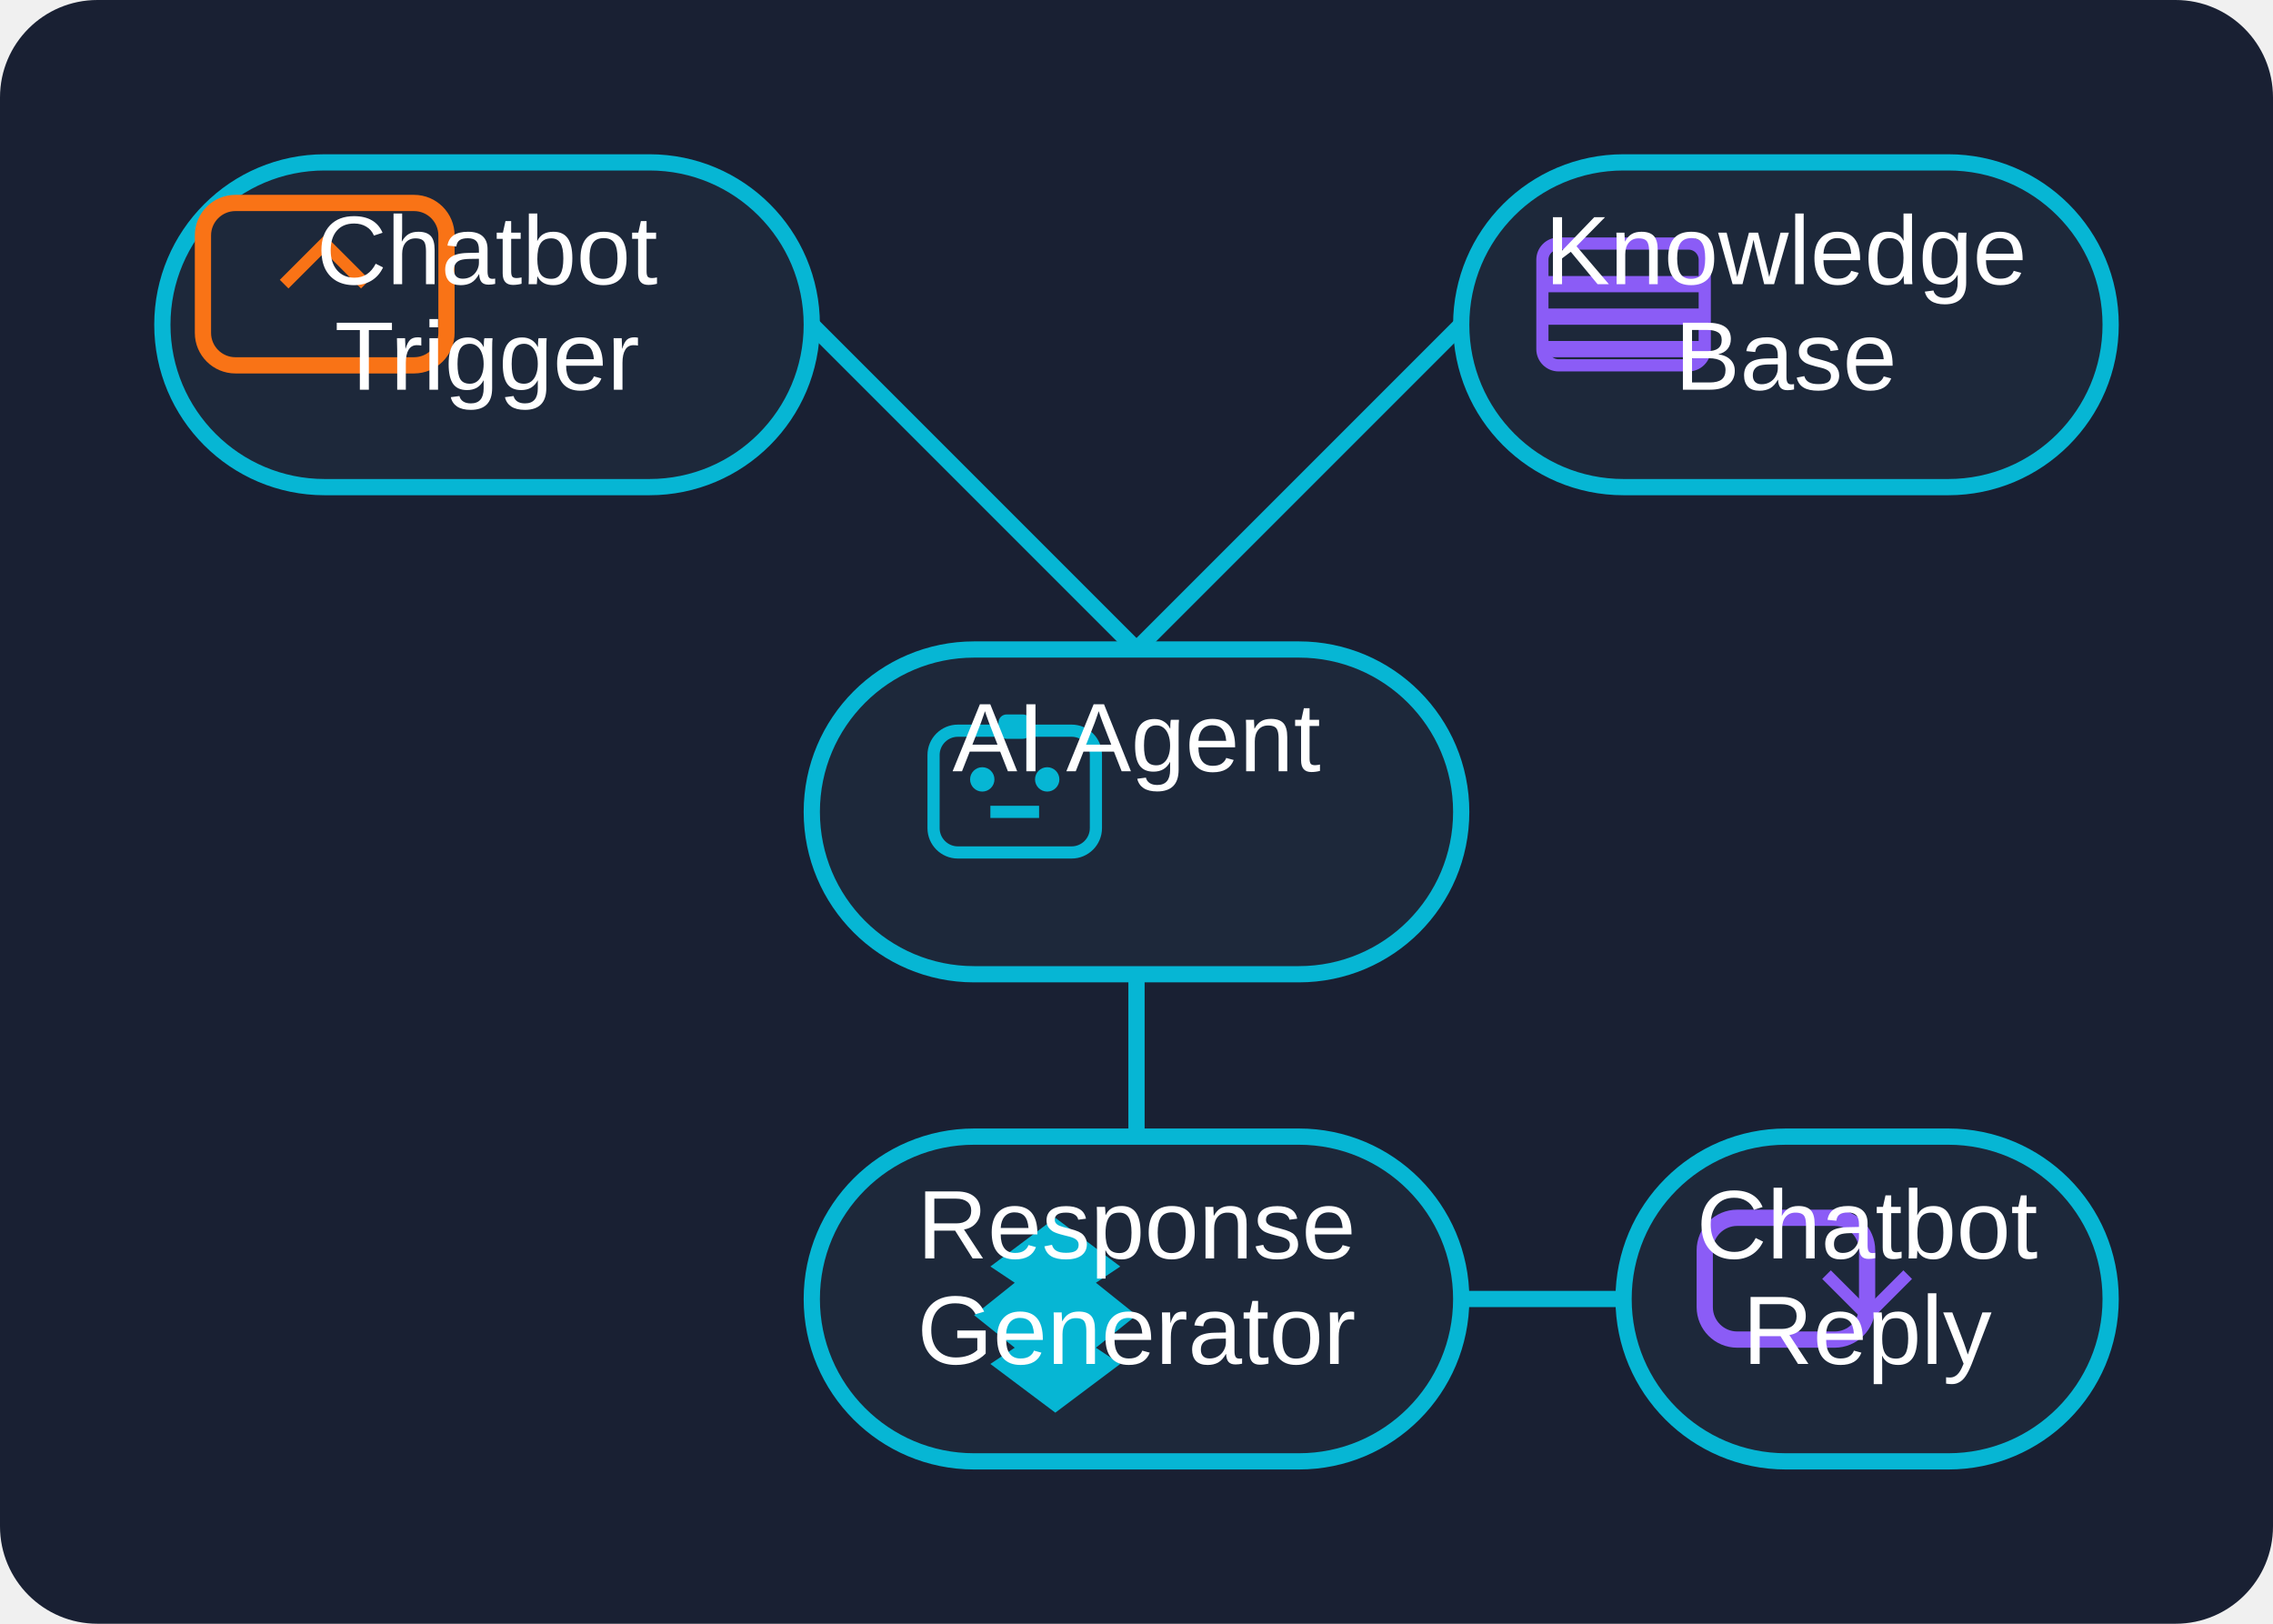
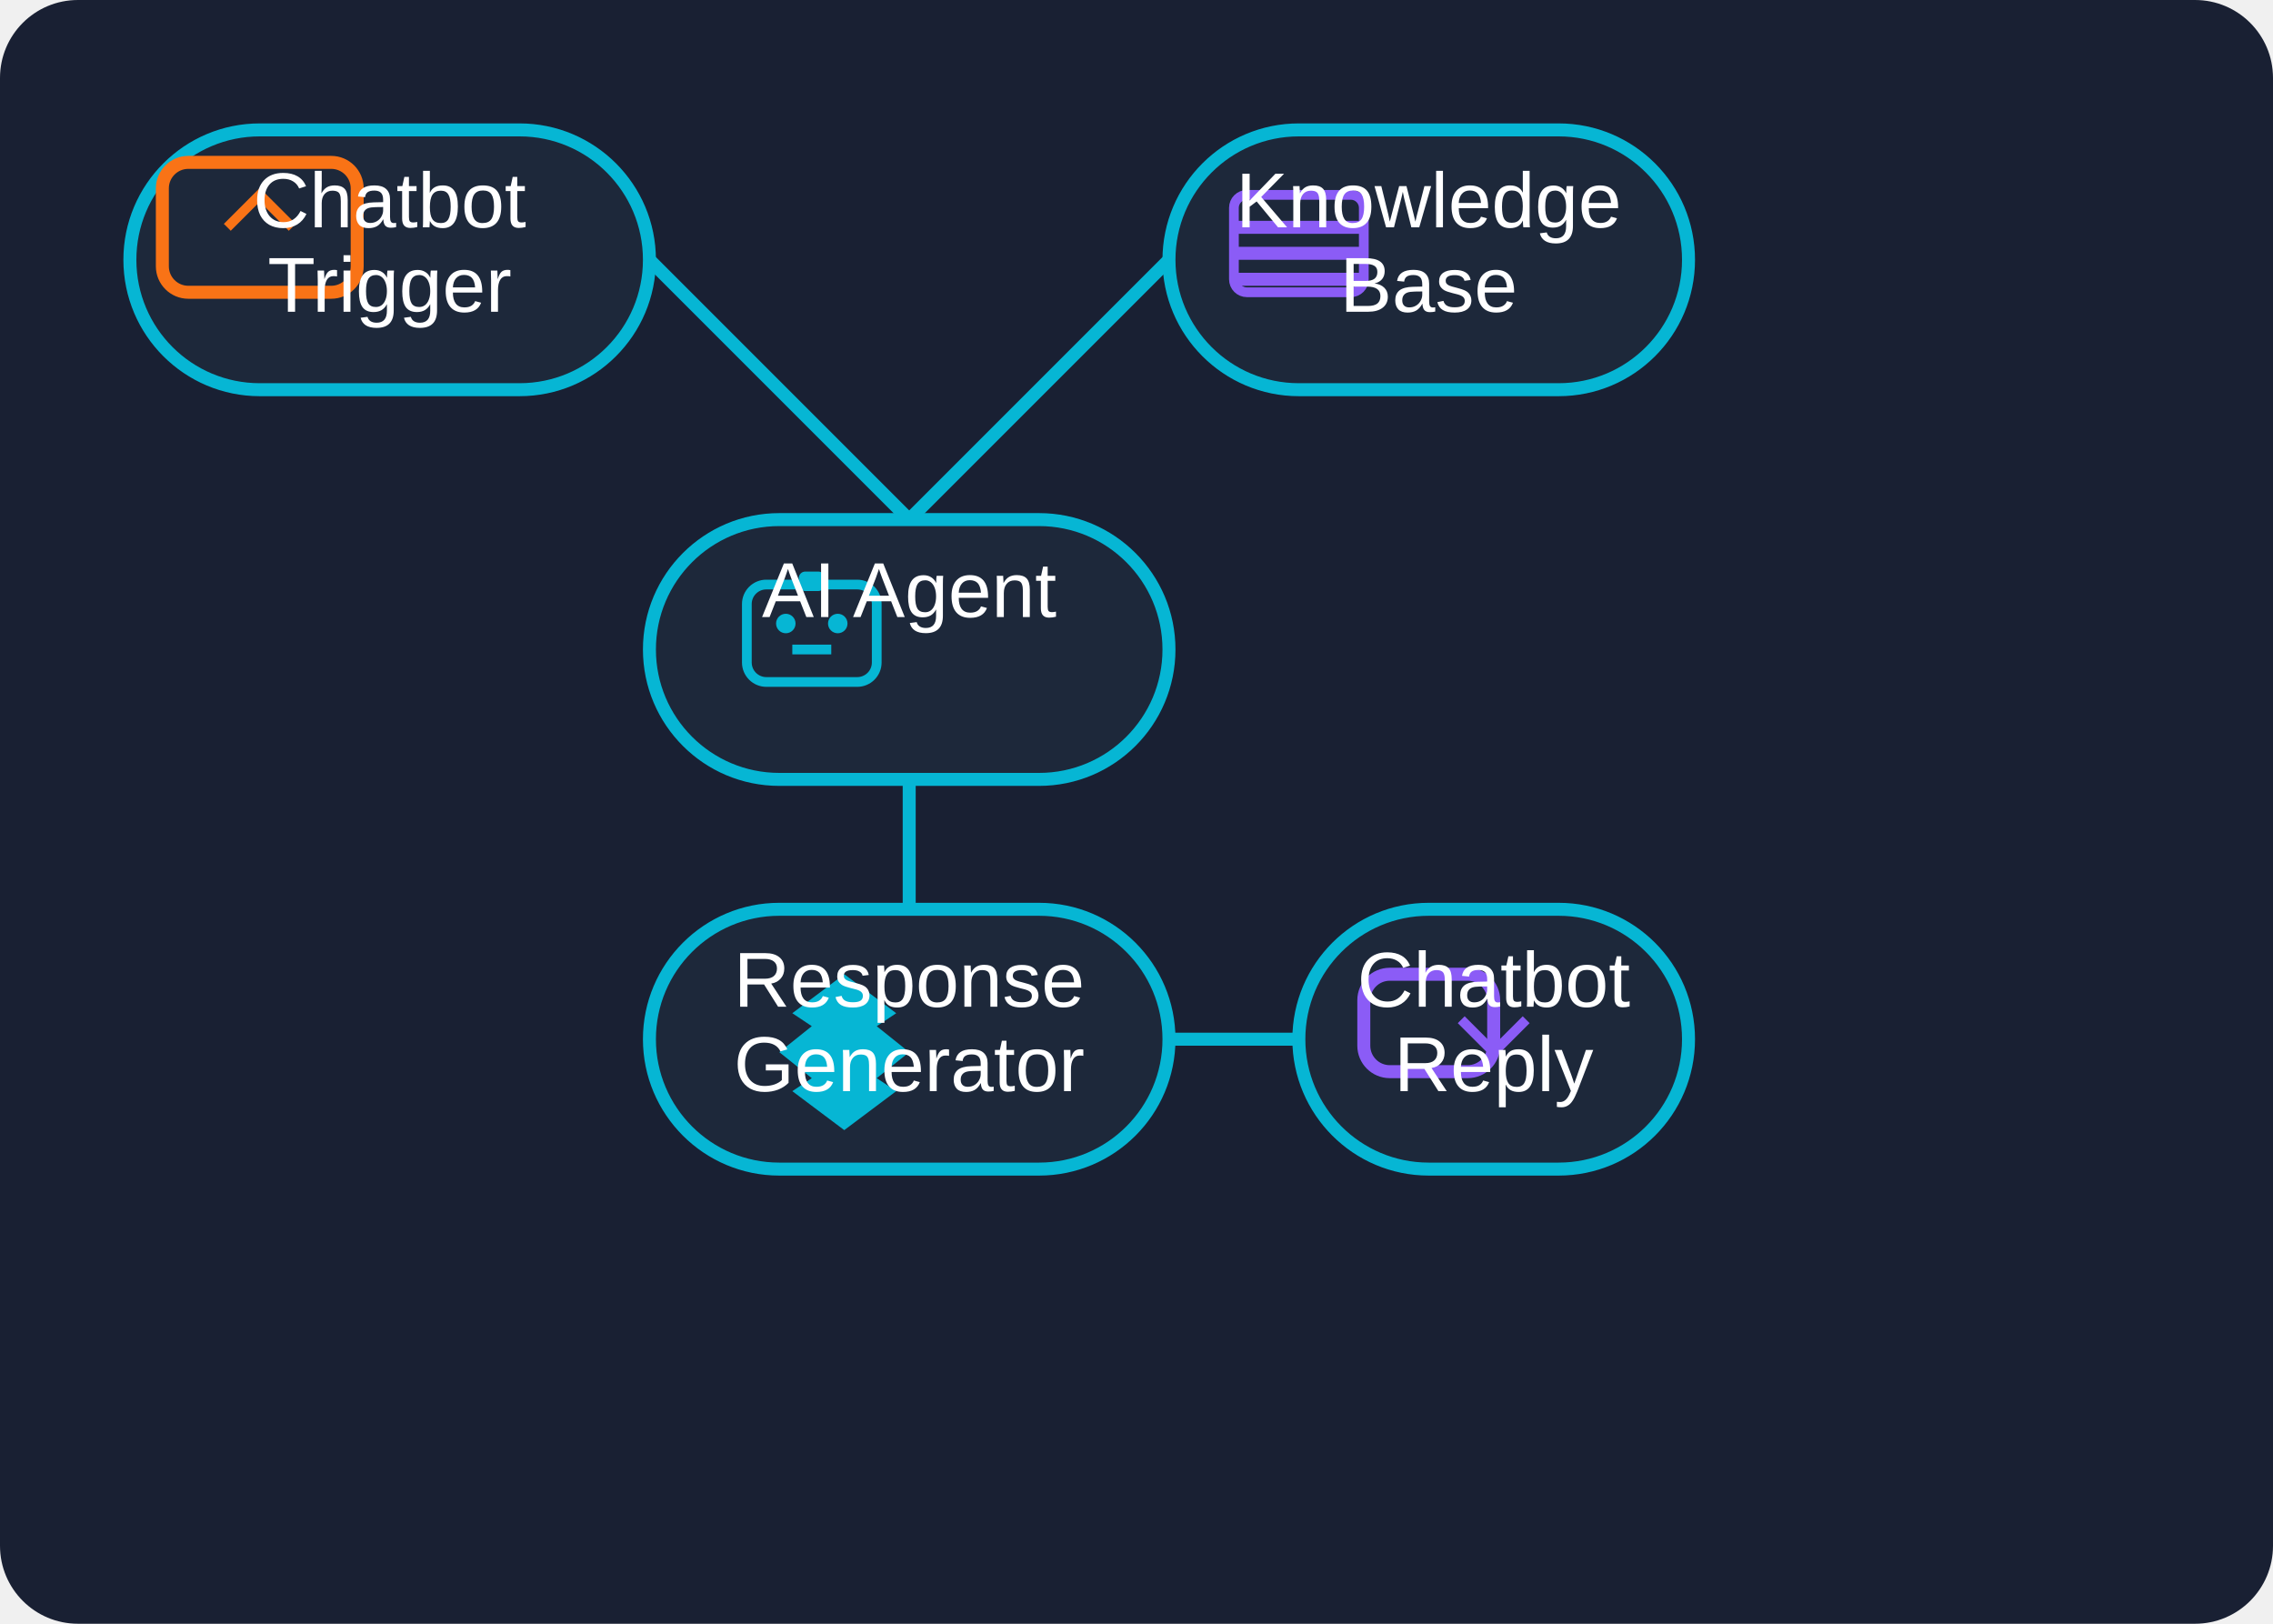
- <svg xmlns="http://www.w3.org/2000/svg" width="280" height="200" viewBox="0 0 280 200">
+ <svg xmlns="http://www.w3.org/2000/svg" width="350" height="250" viewBox="0 0 350 250">
  <defs>
    <style>
      .workflow-text { font-family: Arial, sans-serif; font-size: 12px; fill: white; text-anchor: middle; }
      .workflow-node { fill: rgba(30,41,59,0.9); stroke: #06b6d4; stroke-width: 2; }
      .workflow-line { stroke: #06b6d4; stroke-width: 2; fill: none; }
      .workflow-icon { fill: #06b6d4; }
    </style>
  </defs>
-   <rect width="280" height="200" fill="rgba(15,23,42,0.95)" rx="12" />
+   <rect width="350" height="250" fill="rgba(15,23,42,0.95)" rx="12" />
  <rect x="20" y="20" width="80" height="40" rx="20" class="workflow-node" />
  <rect x="25" y="25" width="30" height="20" rx="4" fill="none" stroke="#f97316" stroke-width="2" />
  <path d="M35 35 L40 30 L45 35" fill="none" stroke="#f97316" stroke-width="1.5" />
  <text x="60" y="35" class="workflow-text">Chatbot</text>
  <text x="60" y="48" class="workflow-text">Trigger</text>
  <rect x="180" y="20" width="80" height="40" rx="20" class="workflow-node" />
  <g class="workflow-icon" transform="translate(190,30)">
    <rect x="0" y="0" width="20" height="15" rx="2" fill="none" stroke="#8b5cf6" stroke-width="1.5" />
    <rect x="0" y="4" width="20" height="2" fill="#8b5cf6" />
    <rect x="0" y="8" width="20" height="2" fill="#8b5cf6" />
    <rect x="0" y="12" width="20" height="2" fill="#8b5cf6" />
  </g>
  <text x="220" y="35" class="workflow-text">Knowledge</text>
  <text x="220" y="48" class="workflow-text">Base</text>
  <rect x="100" y="80" width="80" height="40" rx="20" class="workflow-node" />
  <g class="workflow-icon" transform="translate(115,90)">
    <rect x="0" y="0" width="20" height="15" rx="3" fill="none" stroke="#06b6d4" stroke-width="1.5" />
    <circle cx="6" cy="6" r="1.5" fill="#06b6d4" />
    <circle cx="14" cy="6" r="1.5" fill="#06b6d4" />
    <path d="M7 10 L13 10" stroke="#06b6d4" stroke-width="1.5" />
    <rect x="8" y="-2" width="4" height="3" rx="1" fill="#06b6d4" />
  </g>
  <text x="140" y="95" class="workflow-text">AI Agent</text>
  <rect x="100" y="140" width="80" height="40" rx="20" class="workflow-node" />
  <g class="workflow-icon" transform="translate(120,150)">
    <path d="M10 0 L18 6 L15 8 L20 12 L15 16 L18 18 L10 24 L2 18 L5 16 L0 12 L5 8 L2 6 Z" fill="#06b6d4" />
  </g>
  <text x="140" y="155" class="workflow-text">Response</text>
  <text x="140" y="168" class="workflow-text">Generator</text>
  <rect x="200" y="140" width="60" height="40" rx="20" class="workflow-node" />
  <rect x="210" y="150" width="20" height="15" rx="4" fill="none" stroke="#8b5cf6" stroke-width="2" />
  <path d="M225 157 L230 162 L235 157" fill="none" stroke="#8b5cf6" stroke-width="1.5" />
  <text x="230" y="155" class="workflow-text">Chatbot</text>
  <text x="230" y="168" class="workflow-text">Reply</text>
  <line x1="100" y1="40" x2="140" y2="80" class="workflow-line" />
  <line x1="180" y1="40" x2="140" y2="80" class="workflow-line" />
  <line x1="140" y1="120" x2="140" y2="140" class="workflow-line" />
  <line x1="180" y1="160" x2="200" y2="160" class="workflow-line" />
</svg>
